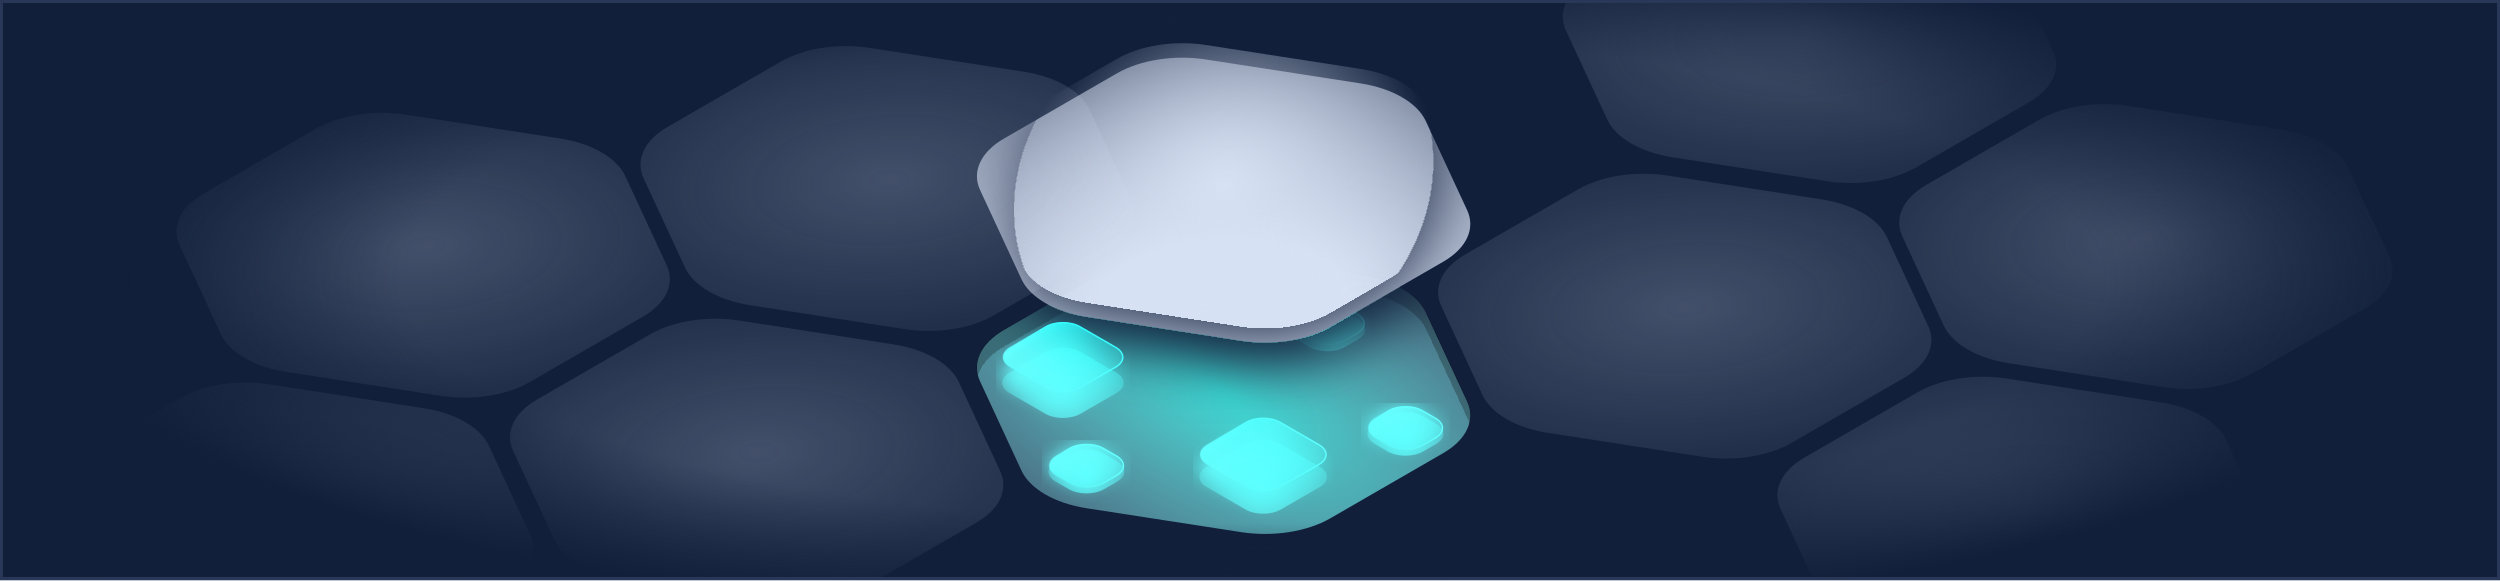
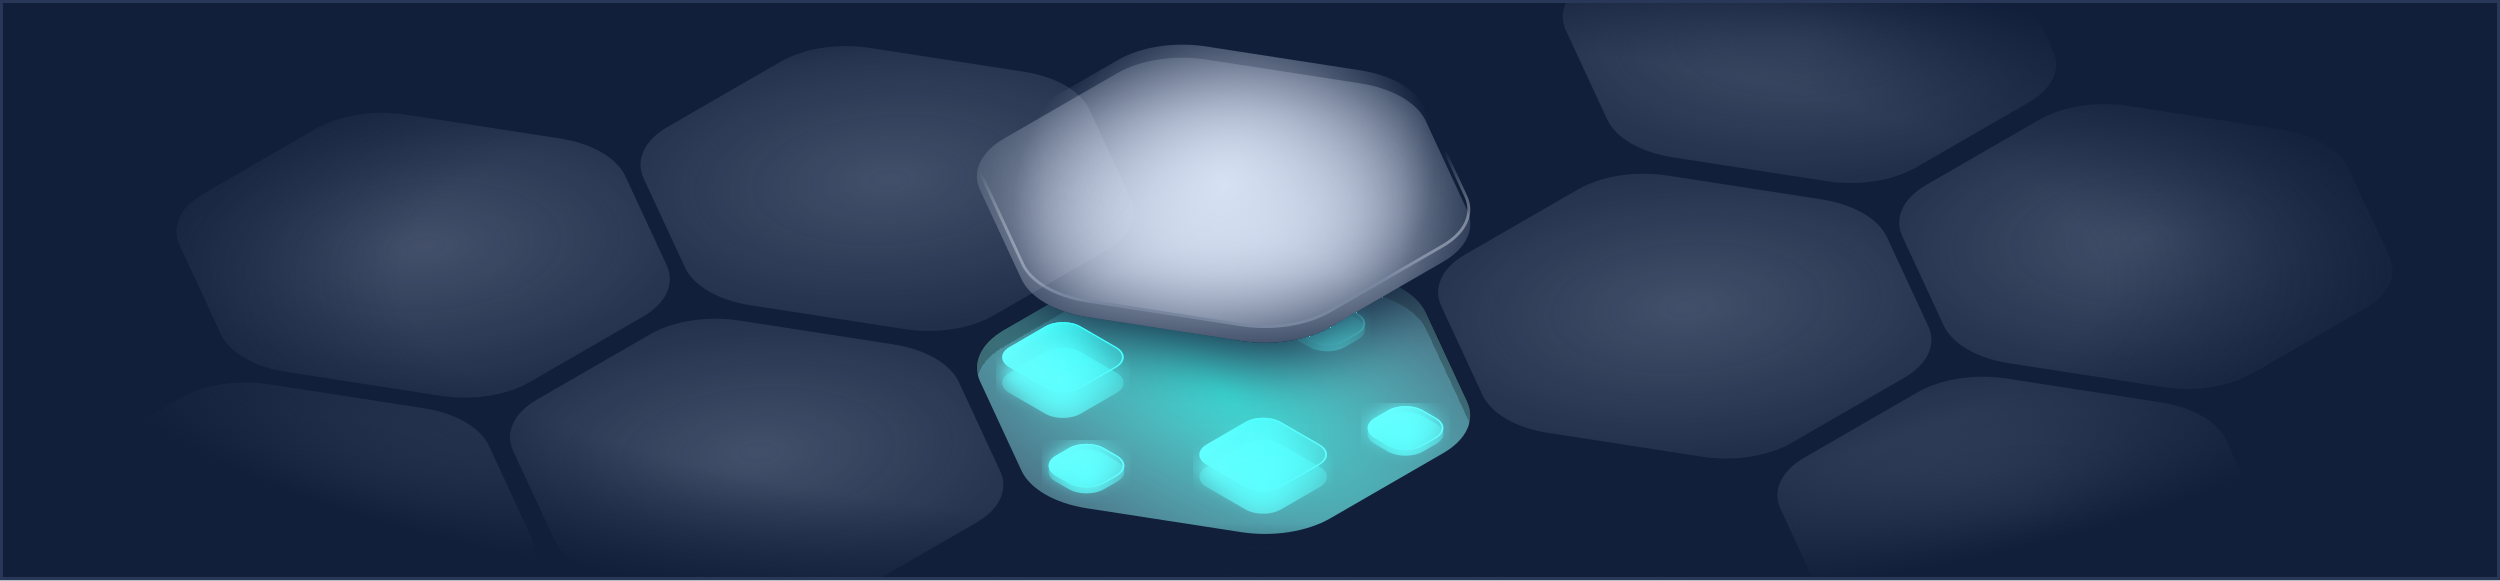
<svg xmlns="http://www.w3.org/2000/svg" width="862" height="200" viewBox="0 0 862 200" fill="none">
  <g clip-path="url(#clip0_859_6712)">
    <rect width="862" height="200" fill="#40A1AC" />
    <path d="M0 0H862V200H0V0Z" fill="#111F3B" />
    <g filter="url(#filter0_di_859_6712)">
      <path d="M469.097 94.753C480.086 96.453 488.67 101.408 491.614 107.753L505.871 138.473C508.816 144.818 505.674 151.587 497.63 156.232L458.678 178.72C450.633 183.365 438.908 185.179 427.92 183.479L374.71 175.247C363.721 173.547 355.138 168.592 352.194 162.247L337.936 131.527C334.992 125.182 338.133 118.413 346.178 113.768L385.13 91.28C393.174 86.635 404.899 84.821 415.888 86.521L469.097 94.753Z" fill="url(#paint0_radial_859_6712)" />
    </g>
    <g style="mix-blend-mode:color-dodge" filter="url(#filter1_d_859_6712)">
      <path d="M447.062 117.092C443.714 115.159 443.714 112.025 447.062 110.092L451.551 107.5C454.899 105.567 460.328 105.567 463.676 107.5L468.165 110.092C471.513 112.025 471.513 115.159 468.165 117.092L463.676 119.684C460.328 121.617 454.899 121.617 451.551 119.684L447.062 117.092Z" fill="url(#paint1_radial_859_6712)" />
-       <path d="M447.279 114.967C444.05 113.103 444.05 110.081 447.279 108.217L451.768 105.625C454.996 103.761 460.231 103.761 463.459 105.625L467.948 108.217C471.177 110.081 471.177 113.103 467.948 114.967L463.459 117.559C460.231 119.423 454.996 119.423 451.768 117.559L447.279 114.967Z" fill="url(#paint2_linear_859_6712)" stroke="url(#paint3_linear_859_6712)" stroke-width="0.5" />
+       <path d="M447.062 115.092C443.714 113.159 443.714 110.025 447.062 108.092L451.551 105.5C454.899 103.567 460.328 103.567 463.676 105.5L468.165 108.092C471.513 110.025 471.513 113.159 468.165 115.092L463.676 117.684C460.328 119.617 454.899 119.617 451.551 117.684L447.062 115.092Z" fill="url(#paint2_linear_859_6712)" />
+       <path fill-rule="evenodd" clip-rule="evenodd" d="M451.984 105.75L447.495 108.342C444.386 110.137 444.386 113.047 447.495 114.842L451.984 117.434C455.093 119.228 460.134 119.228 463.243 117.434L467.732 114.842C470.841 113.047 470.841 110.137 467.732 108.342L463.243 105.75C460.134 103.955 455.093 103.955 451.984 105.75ZM447.062 108.092C443.714 110.025 443.714 113.159 447.062 115.092L451.551 117.684C454.899 119.617 460.328 119.617 463.676 117.684L468.165 115.092C471.513 113.159 471.513 110.025 468.165 108.092L463.676 105.5C460.328 103.567 454.899 103.567 451.551 105.5L447.062 108.092Z" fill="url(#paint3_linear_859_6712)" />
      <g filter="url(#filter2_f_859_6712)">
        <path d="M447.062 115.092C443.714 113.159 443.714 110.025 447.062 108.092L451.551 105.5C454.899 103.567 460.328 103.567 463.676 105.5L468.165 108.092C471.513 110.025 471.513 113.159 468.165 115.092L463.676 117.684C460.328 119.617 454.899 119.617 451.551 117.684L447.062 115.092Z" fill="url(#paint4_linear_859_6712)" />
      </g>
    </g>
    <g filter="url(#filter3_d_859_6712)">
-       <path d="M469.097 28.753C480.086 30.453 488.67 35.408 491.614 41.753L505.871 72.473C508.816 78.818 505.674 85.587 497.63 90.231L458.678 112.72C450.633 117.365 438.908 119.179 427.92 117.479L374.71 109.247C363.721 107.547 355.138 102.592 352.194 96.247L337.936 65.527C334.992 59.182 338.133 52.413 346.178 47.769L385.13 25.28C393.174 20.635 404.899 18.821 415.888 20.521L469.097 28.753Z" fill="url(#paint5_radial_859_6712)" />
-     </g>
-     <g filter="url(#filter4_d_859_6712)">
-       <path d="M469.097 23.753C480.086 25.453 488.67 30.408 491.614 36.753L505.871 67.473C508.816 73.818 505.674 80.587 497.63 85.231L458.678 107.72C450.633 112.365 438.908 114.179 427.92 112.479L374.71 104.247C363.721 102.547 355.138 97.592 352.194 91.247L337.936 60.527C334.992 54.182 338.133 47.413 346.178 42.769L385.13 20.28C393.174 15.635 404.899 13.821 415.888 15.521L469.097 23.753Z" fill="url(#paint6_radial_859_6712)" />
-     </g>
+       <g filter="url(#filter4_i_859_6712)">
+         <path d="M469.098 28.753C480.087 30.453 488.67 35.408 491.614 41.753L505.872 72.473C508.816 78.818 505.674 85.587 497.63 90.232L458.678 112.721C450.634 117.365 438.909 119.179 427.92 117.479L374.71 109.247C363.722 107.547 355.138 102.592 352.194 96.247L337.936 65.527C334.992 59.182 338.134 52.413 346.178 47.769L385.13 25.28C393.174 20.635 404.899 18.821 415.888 20.521L469.098 28.753Z" fill="url(#paint5_radial_859_6712)" />
+       </g>
+     </g>
+     <path d="M469.021 24.247C479.945 25.937 488.321 30.844 491.161 36.963L505.418 67.684C506.827 70.72 506.78 73.844 505.418 76.779C504.05 79.727 501.34 82.512 497.38 84.799L458.428 107.288C450.501 111.864 438.895 113.671 427.996 111.985L374.787 103.753C363.862 102.063 355.487 97.156 352.647 91.037L338.39 60.316C336.981 57.28 337.028 54.156 338.39 51.221C339.758 48.273 342.468 45.488 346.428 43.202L385.38 20.713C393.307 16.136 404.912 14.329 415.812 16.015L469.021 24.247Z" fill="url(#paint6_radial_859_6712)" stroke="url(#paint7_linear_859_6712)" />
    <g style="mix-blend-mode:color-dodge" filter="url(#filter5_d_859_6712)">
-       <path d="M416.062 167.936C412.714 166.003 412.714 162.869 416.062 160.936L429.482 153.188C432.83 151.255 438.258 151.255 441.607 153.188L455.026 160.936C458.375 162.869 458.375 166.003 455.026 167.936L441.607 175.684C438.258 177.617 432.83 177.617 429.482 175.684L416.062 167.936Z" fill="url(#paint7_radial_859_6712)" />
-       <path d="M416.279 160.123C413.05 158.259 413.05 155.237 416.279 153.373L429.699 145.625C432.927 143.761 438.162 143.761 441.39 145.625L454.81 153.373C458.038 155.237 458.038 158.259 454.81 160.123L441.39 167.871C438.162 169.735 432.927 169.735 429.699 167.871L416.279 160.123Z" fill="url(#paint8_linear_859_6712)" stroke="url(#paint9_linear_859_6712)" stroke-width="0.5" />
+       <path d="M416.062 167.936C412.714 166.003 412.714 162.869 416.062 160.936L429.482 153.188C432.83 151.255 438.258 151.255 441.607 153.188L455.026 160.936C458.375 162.869 458.375 166.003 455.026 167.936L441.607 175.684C438.258 177.617 432.83 177.617 429.482 175.684L416.062 167.936Z" fill="url(#paint8_radial_859_6712)" />
+       <path d="M416.062 160.248C412.714 158.315 412.714 155.181 416.062 153.248L429.482 145.5C432.83 143.567 438.258 143.567 441.607 145.5L455.026 153.248C458.375 155.181 458.375 158.315 455.026 160.248L441.607 167.996C438.258 169.929 432.83 169.929 429.482 167.996L416.062 160.248Z" fill="url(#paint9_linear_859_6712)" />
+       <path fill-rule="evenodd" clip-rule="evenodd" d="M429.915 145.75L416.495 153.498C413.386 155.293 413.386 158.203 416.495 159.998L429.915 167.746C433.024 169.541 438.065 169.541 441.174 167.746L454.593 159.998C457.702 158.203 457.702 155.293 454.593 153.498L441.173 145.75C438.065 143.955 433.024 143.955 429.915 145.75ZM416.062 153.248C412.714 155.181 412.714 158.315 416.062 160.248L429.482 167.996C432.83 169.929 438.258 169.929 441.607 167.996L455.026 160.248C458.375 158.315 458.375 155.181 455.026 153.248L441.607 145.5C438.258 143.567 432.83 143.567 429.482 145.5L416.062 153.248Z" fill="url(#paint10_linear_859_6712)" />
      <g filter="url(#filter6_f_859_6712)">
-         <path d="M416.062 164.86C412.714 162.927 412.714 159.793 416.062 157.86L429.482 150.112C432.83 148.179 438.258 148.179 441.607 150.112L455.026 157.86C458.375 159.793 458.375 162.927 455.026 164.86L441.607 172.608C438.258 174.541 432.83 174.541 429.482 172.608L416.062 164.86Z" fill="url(#paint10_linear_859_6712)" />
+         <path d="M416.062 164.86C412.714 162.927 412.714 159.793 416.062 157.86L429.482 150.112C432.83 148.179 438.258 148.179 441.607 150.112L455.026 157.86C458.375 159.793 458.375 162.927 455.026 164.86L441.607 172.608C438.258 174.541 432.83 174.541 429.482 172.608L416.062 164.86Z" fill="url(#paint11_linear_859_6712)" />
      </g>
    </g>
    <g style="mix-blend-mode:color-dodge" filter="url(#filter7_d_859_6712)">
-       <path d="M474.062 153.092C470.714 151.159 470.714 148.025 474.062 146.092L478.551 143.5C481.899 141.567 487.328 141.567 490.676 143.5L495.165 146.092C498.513 148.025 498.513 151.159 495.165 153.092L490.676 155.684C487.328 157.617 481.899 157.617 478.551 155.684L474.062 153.092Z" fill="url(#paint11_radial_859_6712)" />
-       <path d="M474.279 150.967C471.05 149.103 471.05 146.081 474.279 144.217L478.768 141.625C481.996 139.761 487.231 139.761 490.459 141.625L494.948 144.217C498.177 146.081 498.177 149.103 494.948 150.967L490.459 153.559C487.231 155.423 481.996 155.423 478.768 153.559L474.279 150.967Z" fill="url(#paint12_linear_859_6712)" stroke="url(#paint13_linear_859_6712)" stroke-width="0.5" />
+       <path d="M474.062 153.092C470.714 151.159 470.714 148.025 474.062 146.092L478.551 143.5C481.899 141.567 487.328 141.567 490.676 143.5L495.165 146.092C498.513 148.025 498.513 151.159 495.165 153.092L490.676 155.684C487.328 157.617 481.899 157.617 478.551 155.684L474.062 153.092Z" fill="url(#paint12_radial_859_6712)" />
+       <path d="M474.062 151.092C470.714 149.159 470.714 146.025 474.062 144.092L478.551 141.5C481.899 139.567 487.328 139.567 490.676 141.5L495.165 144.092C498.513 146.025 498.513 149.159 495.165 151.092L490.676 153.684C487.328 155.617 481.899 155.617 478.551 153.684L474.062 151.092Z" fill="url(#paint13_linear_859_6712)" />
+       <path fill-rule="evenodd" clip-rule="evenodd" d="M478.984 141.75L474.495 144.342C471.386 146.137 471.386 149.047 474.495 150.842L478.984 153.434C482.093 155.228 487.134 155.228 490.243 153.434L494.732 150.842C497.841 149.047 497.841 146.137 494.732 144.342L490.243 141.75C487.134 139.955 482.093 139.955 478.984 141.75ZM474.062 144.092C470.714 146.025 470.714 149.159 474.062 151.092L478.551 153.684C481.899 155.617 487.328 155.617 490.676 153.684L495.165 151.092C498.513 149.159 498.513 146.025 495.165 144.092L490.676 141.5C487.328 139.567 481.899 139.567 478.551 141.5L474.062 144.092Z" fill="url(#paint14_linear_859_6712)" />
      <g filter="url(#filter8_f_859_6712)">
-         <path d="M474.062 151.092C470.714 149.159 470.714 146.025 474.062 144.092L478.551 141.5C481.899 139.567 487.328 139.567 490.676 141.5L495.165 144.092C498.513 146.025 498.513 149.159 495.165 151.092L490.676 153.684C487.328 155.617 481.899 155.617 478.551 153.684L474.062 151.092Z" fill="url(#paint14_linear_859_6712)" />
+         <path d="M474.062 151.092C470.714 149.159 470.714 146.025 474.062 144.092L478.551 141.5C481.899 139.567 487.328 139.567 490.676 141.5L495.165 144.092C498.513 146.025 498.513 149.159 495.165 151.092L490.676 153.684C487.328 155.617 481.899 155.617 478.551 153.684L474.062 151.092Z" fill="url(#paint15_linear_859_6712)" />
      </g>
    </g>
    <g style="mix-blend-mode:color-dodge" filter="url(#filter9_d_859_6712)">
-       <path d="M364.062 166.092C360.714 164.159 360.714 161.025 364.062 159.092L368.551 156.5C371.899 154.567 377.328 154.567 380.676 156.5L385.165 159.092C388.513 161.025 388.513 164.159 385.165 166.092L380.676 168.684C377.328 170.617 371.899 170.617 368.551 168.684L364.062 166.092Z" fill="url(#paint15_radial_859_6712)" />
-       <path d="M364.279 163.967C361.05 162.103 361.05 159.081 364.279 157.217L368.768 154.625C371.996 152.761 377.231 152.761 380.459 154.625L384.948 157.217C388.177 159.081 388.177 162.103 384.948 163.967L380.459 166.559C377.231 168.423 371.996 168.423 368.768 166.559L364.279 163.967Z" fill="url(#paint16_linear_859_6712)" stroke="url(#paint17_linear_859_6712)" stroke-width="0.5" />
+       <path d="M364.062 166.092C360.714 164.159 360.714 161.025 364.062 159.092L368.551 156.5C371.899 154.567 377.328 154.567 380.676 156.5L385.165 159.092C388.513 161.025 388.513 164.159 385.165 166.092L380.676 168.684C377.328 170.617 371.899 170.617 368.551 168.684L364.062 166.092Z" fill="url(#paint16_radial_859_6712)" />
+       <path d="M364.062 164.092C360.714 162.159 360.714 159.025 364.062 157.092L368.551 154.5C371.899 152.567 377.328 152.567 380.676 154.5L385.165 157.092C388.513 159.025 388.513 162.159 385.165 164.092L380.676 166.684C377.328 168.617 371.899 168.617 368.551 166.684L364.062 164.092Z" fill="url(#paint17_linear_859_6712)" />
+       <path fill-rule="evenodd" clip-rule="evenodd" d="M368.984 154.75L364.495 157.342C361.386 159.137 361.386 162.047 364.495 163.842L368.984 166.434C372.093 168.228 377.134 168.228 380.243 166.434L384.732 163.842C387.841 162.047 387.841 159.137 384.732 157.342L380.243 154.75C377.134 152.955 372.093 152.955 368.984 154.75ZM364.062 157.092C360.714 159.025 360.714 162.159 364.062 164.092L368.551 166.684C371.899 168.617 377.328 168.617 380.676 166.684L385.165 164.092C388.513 162.159 388.513 159.025 385.165 157.092L380.676 154.5C377.328 152.567 371.899 152.567 368.551 154.5L364.062 157.092Z" fill="url(#paint18_linear_859_6712)" />
      <g filter="url(#filter10_f_859_6712)">
-         <path d="M364.062 164.092C360.714 162.159 360.714 159.025 364.062 157.092L368.551 154.5C371.899 152.567 377.328 152.567 380.676 154.5L385.165 157.092C388.513 159.025 388.513 162.159 385.165 164.092L380.676 166.684C377.328 168.617 371.899 168.617 368.551 166.684L364.062 164.092Z" fill="url(#paint18_linear_859_6712)" />
+         <path d="M364.062 164.092C360.714 162.159 360.714 159.025 364.062 157.092L368.551 154.5C371.899 152.567 377.328 152.567 380.676 154.5L385.165 157.092C388.513 159.025 388.513 162.159 385.165 164.092L380.676 166.684C377.328 168.617 371.899 168.617 368.551 166.684L364.062 164.092Z" fill="url(#paint19_linear_859_6712)" />
      </g>
    </g>
    <g style="mix-blend-mode:color-dodge" filter="url(#filter11_d_859_6712)">
-       <path d="M348.062 135.516C344.714 133.583 344.714 130.449 348.062 128.516L360.438 121.371C363.786 119.438 369.214 119.438 372.562 121.371L384.938 128.516C388.286 130.449 388.286 133.583 384.938 135.516L372.562 142.661C369.214 144.594 363.786 144.594 360.438 142.661L348.062 135.516Z" fill="url(#paint19_radial_859_6712)" />
-       <path d="M348.279 126.543C345.05 124.679 345.05 121.657 348.279 119.793L360.654 112.648C363.883 110.784 369.117 110.784 372.346 112.648L384.721 119.793C387.95 121.657 387.95 124.679 384.721 126.543L372.346 133.688C369.117 135.552 363.883 135.552 360.654 133.688L348.279 126.543Z" fill="url(#paint20_linear_859_6712)" stroke="url(#paint21_linear_859_6712)" stroke-width="0.5" />
+       <path d="M348.062 135.516C344.714 133.583 344.714 130.449 348.062 128.516L360.438 121.371C363.786 119.438 369.214 119.438 372.562 121.371L384.938 128.516C388.286 130.449 388.286 133.583 384.938 135.516L372.562 142.661C369.214 144.594 363.786 144.594 360.438 142.661L348.062 135.516Z" fill="url(#paint20_radial_859_6712)" />
+       <path d="M348.062 126.668C344.714 124.735 344.714 121.601 348.062 119.668L360.438 112.523C363.786 110.59 369.214 110.59 372.562 112.523L384.938 119.668C388.286 121.601 388.286 124.735 384.938 126.668L372.562 133.813C369.214 135.746 363.786 135.746 360.438 133.813L348.062 126.668Z" fill="url(#paint21_linear_859_6712)" />
+       <path fill-rule="evenodd" clip-rule="evenodd" d="M360.871 112.773L348.495 119.918C345.386 121.713 345.386 124.623 348.495 126.418L360.871 133.563C363.98 135.358 369.02 135.358 372.129 133.563L384.505 126.418C387.614 124.623 387.614 121.713 384.505 119.918L372.129 112.773C369.02 110.978 363.98 110.978 360.871 112.773ZM348.062 119.668C344.714 121.601 344.714 124.735 348.062 126.668L360.438 133.813C363.786 135.746 369.214 135.746 372.562 133.813L384.938 126.668C388.286 124.735 388.286 121.601 384.938 119.668L372.562 112.523C369.214 110.59 363.786 110.59 360.438 112.523L348.062 119.668Z" fill="url(#paint22_linear_859_6712)" />
      <g filter="url(#filter12_f_859_6712)">
-         <path d="M348.062 132.566C344.714 130.633 344.714 127.499 348.062 125.566L360.438 118.421C363.786 116.488 369.214 116.488 372.562 118.421L384.938 125.566C388.286 127.499 388.286 130.633 384.938 132.566L372.562 139.711C369.214 141.644 363.786 141.644 360.438 139.711L348.062 132.566Z" fill="url(#paint22_linear_859_6712)" />
-       </g>
-     </g>
-     <g opacity="0.4">
-       <path d="M308.097 118.753C319.086 120.453 327.67 125.408 330.614 131.753L344.871 162.473C347.816 168.818 344.674 175.587 336.63 180.232L297.678 202.72C289.633 207.365 277.908 209.179 266.92 207.479L213.71 199.247C202.721 197.547 194.138 192.592 191.194 186.247L176.936 155.527C173.992 149.182 177.133 142.413 185.178 137.768L224.13 115.28C232.174 110.635 243.899 108.821 254.888 110.521L308.097 118.753Z" fill="url(#paint23_radial_859_6712)" />
-     </g>
-     <g opacity="0.4">
-       <path d="M628.097 68.753C639.086 70.453 647.67 75.408 650.614 81.753L664.871 112.473C667.816 118.818 664.674 125.587 656.63 130.232L617.678 152.72C609.633 157.365 597.908 159.179 586.92 157.479L533.71 149.247C522.721 147.547 514.138 142.592 511.194 136.247L496.936 105.527C493.992 99.182 497.133 92.413 505.178 87.769L544.13 65.28C552.174 60.635 563.899 58.821 574.888 60.521L628.097 68.753Z" fill="url(#paint24_radial_859_6712)" />
-     </g>
-     <g opacity="0.4">
-       <path d="M787.097 44.753C798.086 46.453 806.67 51.408 809.614 57.753L823.871 88.473C826.816 94.818 823.674 101.587 815.63 106.232L776.678 128.72C768.633 133.365 756.908 135.179 745.92 133.479L692.71 125.247C681.721 123.547 673.138 118.592 670.194 112.247L655.936 81.527C652.992 75.182 656.133 68.413 664.178 63.769L703.13 41.28C711.174 36.635 722.899 34.821 733.888 36.521L787.097 44.753Z" fill="url(#paint25_radial_859_6712)" />
-     </g>
-     <g opacity="0.4">
-       <path d="M745.097 138.753C756.086 140.453 764.67 145.408 767.614 151.753L781.871 182.473C784.816 188.818 781.674 195.587 773.63 200.232L734.678 222.72C726.633 227.365 714.908 229.179 703.92 227.479L650.71 219.247C639.721 217.547 631.138 212.592 628.194 206.247L613.936 175.527C610.992 169.182 614.133 162.413 622.178 157.768L661.13 135.28C669.174 130.635 680.899 128.821 691.888 130.521L745.097 138.753Z" fill="url(#paint26_radial_859_6712)" />
-     </g>
-     <g opacity="0.4">
-       <path d="M146.097 140.753C157.086 142.453 165.67 147.408 168.614 153.753L182.871 184.473C185.816 190.818 182.674 197.587 174.63 202.232L135.678 224.72C127.633 229.365 115.908 231.179 104.92 229.479L51.71 221.247C40.721 219.547 32.138 214.592 29.194 208.247L14.936 177.527C11.992 171.182 15.133 164.413 23.178 159.768L62.13 137.28C70.174 132.635 81.899 130.821 92.888 132.521L146.097 140.753Z" fill="url(#paint27_radial_859_6712)" />
-     </g>
-     <g opacity="0.4">
-       <path d="M193.097 47.753C204.086 49.453 212.67 54.408 215.614 60.753L229.871 91.473C232.816 97.818 229.674 104.587 221.63 109.232L182.678 131.72C174.633 136.365 162.908 138.179 151.92 136.479L98.71 128.247C87.721 126.547 79.138 121.592 76.194 115.247L61.936 84.527C58.992 78.182 62.133 71.413 70.178 66.769L109.13 44.28C117.174 39.635 128.899 37.821 139.888 39.521L193.097 47.753Z" fill="url(#paint28_radial_859_6712)" />
-     </g>
-     <g opacity="0.4">
-       <path d="M353.097 24.753C364.086 26.453 372.67 31.408 375.614 37.753L389.871 68.473C392.816 74.818 389.674 81.587 381.63 86.231L342.678 108.72C334.633 113.365 322.908 115.179 311.92 113.479L258.71 105.247C247.721 103.547 239.138 98.592 236.194 92.247L221.936 61.527C218.992 55.182 222.133 48.413 230.178 43.769L269.13 21.28C277.174 16.635 288.899 14.821 299.888 16.521L353.097 24.753Z" fill="url(#paint29_radial_859_6712)" />
-     </g>
-     <g opacity="0.4">
-       <path d="M671.097 -26.247C682.086 -24.547 690.67 -19.592 693.614 -13.247L707.871 17.473C710.816 23.818 707.674 30.587 699.63 35.231L660.678 57.72C652.633 62.365 640.908 64.179 629.92 62.479L576.71 54.247C565.721 52.547 557.138 47.592 554.194 41.247L539.936 10.527C536.992 4.182 540.133 -2.587 548.178 -7.231L587.13 -29.72C595.174 -34.365 606.899 -36.179 617.888 -34.479L671.097 -26.247Z" fill="url(#paint30_radial_859_6712)" />
-     </g>
-     <rect x="0.5" y="0.5" width="861" height="199" fill="url(#paint31_radial_859_6712)" stroke="#293856" />
+         <path d="M348.062 132.566C344.714 130.633 344.714 127.499 348.062 125.566L360.438 118.421C363.786 116.488 369.214 116.488 372.562 118.421L384.938 125.566C388.286 127.499 388.286 130.633 384.938 132.566L372.562 139.711C369.214 141.644 363.786 141.644 360.438 139.711L348.062 132.566Z" fill="url(#paint23_linear_859_6712)" />
+       </g>
+     </g>
+     <g opacity="0.4">
+       <path d="M308.097 118.753C319.086 120.453 327.67 125.408 330.614 131.753L344.871 162.473C347.816 168.818 344.674 175.587 336.63 180.232L297.678 202.72C289.633 207.365 277.908 209.179 266.92 207.479L213.71 199.247C202.721 197.547 194.138 192.592 191.194 186.247L176.936 155.527C173.992 149.182 177.133 142.413 185.178 137.768L224.13 115.28C232.174 110.635 243.899 108.821 254.888 110.521L308.097 118.753Z" fill="url(#paint24_radial_859_6712)" />
+     </g>
+     <g opacity="0.4">
+       <path d="M628.097 68.753C639.086 70.453 647.67 75.408 650.614 81.753L664.871 112.473C667.816 118.818 664.674 125.587 656.63 130.232L617.678 152.72C609.633 157.365 597.908 159.179 586.92 157.479L533.71 149.247C522.721 147.547 514.138 142.592 511.194 136.247L496.936 105.527C493.992 99.182 497.133 92.413 505.178 87.769L544.13 65.28C552.174 60.635 563.899 58.821 574.888 60.521L628.097 68.753Z" fill="url(#paint25_radial_859_6712)" />
+     </g>
+     <g opacity="0.4">
+       <path d="M787.097 44.753C798.086 46.453 806.67 51.408 809.614 57.753L823.871 88.473C826.816 94.818 823.674 101.587 815.63 106.232L776.678 128.72C768.633 133.365 756.908 135.179 745.92 133.479L692.71 125.247C681.721 123.547 673.138 118.592 670.194 112.247L655.936 81.527C652.992 75.182 656.133 68.413 664.178 63.769L703.13 41.28C711.174 36.635 722.899 34.821 733.888 36.521L787.097 44.753Z" fill="url(#paint26_radial_859_6712)" />
+     </g>
+     <g opacity="0.4">
+       <path d="M745.097 138.753C756.086 140.453 764.67 145.408 767.614 151.753L781.871 182.473C784.816 188.818 781.674 195.587 773.63 200.232L734.678 222.72C726.633 227.365 714.908 229.179 703.92 227.479L650.71 219.247C639.721 217.547 631.138 212.592 628.194 206.247L613.936 175.527C610.992 169.182 614.133 162.413 622.178 157.768L661.13 135.28C669.174 130.635 680.899 128.821 691.888 130.521L745.097 138.753Z" fill="url(#paint27_radial_859_6712)" />
+     </g>
+     <g opacity="0.4">
+       <path d="M146.097 140.753C157.086 142.453 165.67 147.408 168.614 153.753L182.871 184.473C185.816 190.818 182.674 197.587 174.63 202.232L135.678 224.72C127.633 229.365 115.908 231.179 104.92 229.479L51.71 221.247C40.721 219.547 32.138 214.592 29.194 208.247L14.936 177.527C11.992 171.182 15.133 164.413 23.178 159.768L62.13 137.28C70.174 132.635 81.899 130.821 92.888 132.521L146.097 140.753Z" fill="url(#paint28_radial_859_6712)" />
+     </g>
+     <g opacity="0.4">
+       <path d="M193.097 47.753C204.086 49.453 212.67 54.408 215.614 60.753L229.871 91.473C232.816 97.818 229.674 104.587 221.63 109.232L182.678 131.72C174.633 136.365 162.908 138.179 151.92 136.479L98.71 128.247C87.721 126.547 79.138 121.592 76.194 115.247L61.936 84.527C58.992 78.182 62.133 71.413 70.178 66.769L109.13 44.28C117.174 39.635 128.899 37.821 139.888 39.521L193.097 47.753Z" fill="url(#paint29_radial_859_6712)" />
+     </g>
+     <g opacity="0.4">
+       <path d="M353.097 24.753C364.086 26.453 372.67 31.408 375.614 37.753L389.871 68.473C392.816 74.818 389.674 81.587 381.63 86.231L342.678 108.72C334.633 113.365 322.908 115.179 311.92 113.479L258.71 105.247C247.721 103.547 239.138 98.592 236.194 92.247L221.936 61.527C218.992 55.182 222.133 48.413 230.178 43.769L269.13 21.28C277.174 16.635 288.899 14.821 299.888 16.521L353.097 24.753Z" fill="url(#paint30_radial_859_6712)" />
+     </g>
+     <g opacity="0.4">
+       <path d="M671.097 -26.247C682.086 -24.547 690.67 -19.592 693.614 -13.247L707.871 17.473C710.816 23.818 707.674 30.587 699.63 35.231L660.678 57.72C652.633 62.365 640.908 64.179 629.92 62.479L576.71 54.247C565.721 52.547 557.138 47.592 554.194 41.247L539.936 10.527C536.992 4.182 540.133 -2.587 548.178 -7.231L587.13 -29.72C595.174 -34.365 606.899 -36.179 617.888 -34.479L671.097 -26.247Z" fill="url(#paint31_radial_859_6712)" />
+     </g>
+     <path d="M0 0H862V200H0V0Z" fill="url(#paint32_radial_859_6712)" />
+     <path fill-rule="evenodd" clip-rule="evenodd" d="M861 1H1V199H861V1ZM0 0V200H862V0H0Z" fill="#293856" />
    <path fill-rule="evenodd" clip-rule="evenodd" d="M861 1H1V199H861V1ZM0 0V200H862V0H0Z" fill="#293858" />
  </g>
  <defs>
    <filter id="filter0_di_859_6712" x="312.85" y="65.894" width="218.107" height="146.211" filterUnits="userSpaceOnUse" color-interpolation-filters="sRGB">
      <feFlood flood-opacity="0" result="BackgroundImageFix" />
      <feColorMatrix in="SourceAlpha" type="matrix" values="0 0 0 0 0 0 0 0 0 0 0 0 0 0 0 0 0 0 127 0" result="hardAlpha" />
      <feOffset dy="4" />
      <feGaussianBlur stdDeviation="12" />
      <feComposite in2="hardAlpha" operator="out" />
      <feColorMatrix type="matrix" values="0 0 0 0 0.067 0 0 0 0 0.122 0 0 0 0 0.231 0 0 0 1 0" />
      <feBlend mode="normal" in2="BackgroundImageFix" result="effect1_dropShadow_859_6712" />
      <feBlend mode="normal" in="SourceGraphic" in2="effect1_dropShadow_859_6712" result="shape" />
      <feColorMatrix in="SourceAlpha" type="matrix" values="0 0 0 0 0 0 0 0 0 0 0 0 0 0 0 0 0 0 127 0" result="hardAlpha" />
      <feOffset dy="6" />
      <feComposite in2="hardAlpha" operator="arithmetic" k2="-1" k3="1" />
      <feColorMatrix type="matrix" values="0 0 0 0 0 0 0 0 0 0 0 0 0 0 0 0 0 0 0.25 0" />
      <feBlend mode="normal" in2="shape" result="effect2_innerShadow_859_6712" />
    </filter>
    <filter id="filter1_d_859_6712" x="442.551" y="103.05" width="30.125" height="21.083" filterUnits="userSpaceOnUse" color-interpolation-filters="sRGB">
      <feFlood flood-opacity="0" result="BackgroundImageFix" />
      <feColorMatrix in="SourceAlpha" type="matrix" values="0 0 0 0 0 0 0 0 0 0 0 0 0 0 0 0 0 0 127 0" result="hardAlpha" />
      <feOffset dy="1" />
      <feGaussianBlur stdDeviation="1" />
      <feComposite in2="hardAlpha" operator="out" />
      <feColorMatrix type="matrix" values="0 0 0 0 0 0 0 0 0 0 0 0 0 0 0 0 0 0 0.25 0" />
      <feBlend mode="normal" in2="BackgroundImageFix" result="effect1_dropShadow_859_6712" />
      <feBlend mode="normal" in="SourceGraphic" in2="effect1_dropShadow_859_6712" result="shape" />
    </filter>
    <filter id="filter2_f_859_6712" x="438.551" y="98.05" width="38.124" height="27.083" filterUnits="userSpaceOnUse" color-interpolation-filters="sRGB">
      <feFlood flood-opacity="0" result="BackgroundImageFix" />
      <feBlend mode="normal" in="SourceGraphic" in2="BackgroundImageFix" result="shape" />
      <feGaussianBlur stdDeviation="3" result="effect1_foregroundBlur_859_6712" />
    </filter>
-     <filter id="filter3_d_859_6712" x="312.85" y="-0.106" width="218.107" height="146.211" filterUnits="userSpaceOnUse" color-interpolation-filters="sRGB">
+     <filter id="filter3_d_859_6712" x="312.851" y="-0.105" width="218.107" height="146.211" filterUnits="userSpaceOnUse" color-interpolation-filters="sRGB">
      <feFlood flood-opacity="0" result="BackgroundImageFix" />
      <feColorMatrix in="SourceAlpha" type="matrix" values="0 0 0 0 0 0 0 0 0 0 0 0 0 0 0 0 0 0 127 0" result="hardAlpha" />
      <feOffset dy="4" />
      <feGaussianBlur stdDeviation="12" />
      <feComposite in2="hardAlpha" operator="out" />
      <feColorMatrix type="matrix" values="0 0 0 0 0.067 0 0 0 0 0.122 0 0 0 0 0.231 0 0 0 1 0" />
      <feBlend mode="normal" in2="BackgroundImageFix" result="effect1_dropShadow_859_6712" />
      <feBlend mode="normal" in="SourceGraphic" in2="effect1_dropShadow_859_6712" result="shape" />
    </filter>
-     <filter id="filter4_d_859_6712" x="312.85" y="-5.106" width="218.107" height="146.211" filterUnits="userSpaceOnUse" color-interpolation-filters="sRGB">
-       <feFlood flood-opacity="0" result="BackgroundImageFix" />
-       <feColorMatrix in="SourceAlpha" type="matrix" values="0 0 0 0 0 0 0 0 0 0 0 0 0 0 0 0 0 0 127 0" result="hardAlpha" />
-       <feOffset dy="4" />
-       <feGaussianBlur stdDeviation="12" />
-       <feComposite in2="hardAlpha" operator="out" />
-       <feColorMatrix type="matrix" values="0 0 0 0 0.067 0 0 0 0 0.122 0 0 0 0 0.231 0 0 0 1 0" />
-       <feBlend mode="normal" in2="BackgroundImageFix" result="effect1_dropShadow_859_6712" />
-       <feBlend mode="normal" in="SourceGraphic" in2="effect1_dropShadow_859_6712" result="shape" />
+     <filter id="filter4_i_859_6712" x="336.851" y="16.895" width="170.107" height="101.211" filterUnits="userSpaceOnUse" color-interpolation-filters="sRGB">
+       <feFlood flood-opacity="0" result="BackgroundImageFix" />
+       <feBlend mode="normal" in="SourceGraphic" in2="BackgroundImageFix" result="shape" />
+       <feColorMatrix in="SourceAlpha" type="matrix" values="0 0 0 0 0 0 0 0 0 0 0 0 0 0 0 0 0 0 127 0" result="hardAlpha" />
+       <feOffset dy="-3" />
+       <feGaussianBlur stdDeviation="25.5" />
+       <feComposite in2="hardAlpha" operator="arithmetic" k2="-1" k3="1" />
+       <feColorMatrix type="matrix" values="0 0 0 0 0.063 0 0 0 0 0.122 0 0 0 0 0.231 0 0 0 1 0" />
+       <feBlend mode="normal" in2="shape" result="effect1_innerShadow_859_6712" />
    </filter>
    <filter id="filter5_d_859_6712" x="411.551" y="143.05" width="47.986" height="37.083" filterUnits="userSpaceOnUse" color-interpolation-filters="sRGB">
      <feFlood flood-opacity="0" result="BackgroundImageFix" />
      <feColorMatrix in="SourceAlpha" type="matrix" values="0 0 0 0 0 0 0 0 0 0 0 0 0 0 0 0 0 0 127 0" result="hardAlpha" />
      <feOffset dy="1" />
      <feGaussianBlur stdDeviation="1" />
      <feComposite in2="hardAlpha" operator="out" />
      <feColorMatrix type="matrix" values="0 0 0 0 0 0 0 0 0 0 0 0 0 0 0 0 0 0 0.25 0" />
      <feBlend mode="normal" in2="BackgroundImageFix" result="effect1_dropShadow_859_6712" />
      <feBlend mode="normal" in="SourceGraphic" in2="effect1_dropShadow_859_6712" result="shape" />
    </filter>
    <filter id="filter6_f_859_6712" x="407.551" y="142.663" width="55.986" height="37.395" filterUnits="userSpaceOnUse" color-interpolation-filters="sRGB">
      <feFlood flood-opacity="0" result="BackgroundImageFix" />
      <feBlend mode="normal" in="SourceGraphic" in2="BackgroundImageFix" result="shape" />
      <feGaussianBlur stdDeviation="3" result="effect1_foregroundBlur_859_6712" />
    </filter>
    <filter id="filter7_d_859_6712" x="469.551" y="139.05" width="30.125" height="21.083" filterUnits="userSpaceOnUse" color-interpolation-filters="sRGB">
      <feFlood flood-opacity="0" result="BackgroundImageFix" />
      <feColorMatrix in="SourceAlpha" type="matrix" values="0 0 0 0 0 0 0 0 0 0 0 0 0 0 0 0 0 0 127 0" result="hardAlpha" />
      <feOffset dy="1" />
      <feGaussianBlur stdDeviation="1" />
      <feComposite in2="hardAlpha" operator="out" />
      <feColorMatrix type="matrix" values="0 0 0 0 0 0 0 0 0 0 0 0 0 0 0 0 0 0 0.25 0" />
      <feBlend mode="normal" in2="BackgroundImageFix" result="effect1_dropShadow_859_6712" />
      <feBlend mode="normal" in="SourceGraphic" in2="effect1_dropShadow_859_6712" result="shape" />
    </filter>
    <filter id="filter8_f_859_6712" x="465.551" y="134.05" width="38.124" height="27.083" filterUnits="userSpaceOnUse" color-interpolation-filters="sRGB">
      <feFlood flood-opacity="0" result="BackgroundImageFix" />
      <feBlend mode="normal" in="SourceGraphic" in2="BackgroundImageFix" result="shape" />
      <feGaussianBlur stdDeviation="3" result="effect1_foregroundBlur_859_6712" />
    </filter>
    <filter id="filter9_d_859_6712" x="359.551" y="152.05" width="30.125" height="21.083" filterUnits="userSpaceOnUse" color-interpolation-filters="sRGB">
      <feFlood flood-opacity="0" result="BackgroundImageFix" />
      <feColorMatrix in="SourceAlpha" type="matrix" values="0 0 0 0 0 0 0 0 0 0 0 0 0 0 0 0 0 0 127 0" result="hardAlpha" />
      <feOffset dy="1" />
      <feGaussianBlur stdDeviation="1" />
      <feComposite in2="hardAlpha" operator="out" />
      <feColorMatrix type="matrix" values="0 0 0 0 0 0 0 0 0 0 0 0 0 0 0 0 0 0 0.25 0" />
      <feBlend mode="normal" in2="BackgroundImageFix" result="effect1_dropShadow_859_6712" />
      <feBlend mode="normal" in="SourceGraphic" in2="effect1_dropShadow_859_6712" result="shape" />
    </filter>
    <filter id="filter10_f_859_6712" x="355.551" y="147.05" width="38.124" height="27.083" filterUnits="userSpaceOnUse" color-interpolation-filters="sRGB">
      <feFlood flood-opacity="0" result="BackgroundImageFix" />
      <feBlend mode="normal" in="SourceGraphic" in2="BackgroundImageFix" result="shape" />
      <feGaussianBlur stdDeviation="3" result="effect1_foregroundBlur_859_6712" />
    </filter>
    <filter id="filter11_d_859_6712" x="343.551" y="110.073" width="45.898" height="37.037" filterUnits="userSpaceOnUse" color-interpolation-filters="sRGB">
      <feFlood flood-opacity="0" result="BackgroundImageFix" />
      <feColorMatrix in="SourceAlpha" type="matrix" values="0 0 0 0 0 0 0 0 0 0 0 0 0 0 0 0 0 0 127 0" result="hardAlpha" />
      <feOffset dy="1" />
      <feGaussianBlur stdDeviation="1" />
      <feComposite in2="hardAlpha" operator="out" />
      <feColorMatrix type="matrix" values="0 0 0 0 0 0 0 0 0 0 0 0 0 0 0 0 0 0 0.25 0" />
      <feBlend mode="normal" in2="BackgroundImageFix" result="effect1_dropShadow_859_6712" />
      <feBlend mode="normal" in="SourceGraphic" in2="effect1_dropShadow_859_6712" result="shape" />
    </filter>
    <filter id="filter12_f_859_6712" x="339.551" y="110.972" width="53.898" height="36.19" filterUnits="userSpaceOnUse" color-interpolation-filters="sRGB">
      <feFlood flood-opacity="0" result="BackgroundImageFix" />
      <feBlend mode="normal" in="SourceGraphic" in2="BackgroundImageFix" result="shape" />
      <feGaussianBlur stdDeviation="3" result="effect1_foregroundBlur_859_6712" />
    </filter>
    <radialGradient id="paint0_radial_859_6712" cx="0" cy="0" r="1" gradientUnits="userSpaceOnUse" gradientTransform="translate(421.904 135) rotate(117.923) scale(114.89 240.306)">
      <stop stop-color="#3CDCD6" />
      <stop offset="1" stop-color="#D7E1F4" stop-opacity="0" />
    </radialGradient>
    <radialGradient id="paint1_radial_859_6712" cx="0" cy="0" r="1" gradientUnits="userSpaceOnUse" gradientTransform="translate(457.613 113.592) rotate(86.7486) scale(24.4476 21.1722)">
      <stop stop-color="#2A8E89" />
      <stop offset="1" stop-color="#378D88" stop-opacity="0" />
    </radialGradient>
    <linearGradient id="paint2_linear_859_6712" x1="449.307" y1="106.796" x2="466.35" y2="127.84" gradientUnits="userSpaceOnUse">
      <stop stop-color="#3AEEE4" />
      <stop offset="1" stop-color="#0FC1B7" stop-opacity="0" />
    </linearGradient>
    <linearGradient id="paint3_linear_859_6712" x1="460" y1="109.5" x2="451.456" y2="122.567" gradientUnits="userSpaceOnUse">
      <stop stop-color="#35E7DC" />
      <stop offset="1" stop-color="#35E7DC" stop-opacity="0" />
    </linearGradient>
    <linearGradient id="paint4_linear_859_6712" x1="449.307" y1="106.796" x2="466.35" y2="127.84" gradientUnits="userSpaceOnUse">
      <stop stop-color="#3AEEE4" />
      <stop offset="1" stop-color="#0FC1B7" stop-opacity="0" />
    </linearGradient>
    <radialGradient id="paint5_radial_859_6712" cx="0" cy="0" r="1" gradientUnits="userSpaceOnUse" gradientTransform="translate(422 103) rotate(-92.8025) scale(143.171 299.461)">
      <stop offset="0.142" stop-color="#D7E1F4" />
      <stop offset="1" stop-color="#D7E1F4" stop-opacity="0" />
    </radialGradient>
-     <radialGradient id="paint6_radial_859_6712" cx="0" cy="0" r="1" gradientUnits="userSpaceOnUse" gradientTransform="translate(421.904 64) rotate(150) scale(75 64.9519)">
+     <radialGradient id="paint6_radial_859_6712" cx="0" cy="0" r="1" gradientUnits="userSpaceOnUse" gradientTransform="translate(421.904 64.0002) rotate(150) scale(75 64.9519)">
      <stop stop-color="#D7E1F4" />
      <stop offset="1" stop-color="#D7E1F4" stop-opacity="0" />
    </radialGradient>
-     <radialGradient id="paint7_radial_859_6712" cx="0" cy="0" r="1" gradientUnits="userSpaceOnUse" gradientTransform="translate(435.544 164.436) rotate(86.7486) scale(37.5899 32.5538)">
-       <stop stop-color="#2A8E89" />
-       <stop offset="1" stop-color="#378D88" stop-opacity="0" />
-     </radialGradient>
-     <linearGradient id="paint8_linear_859_6712" x1="422.772" y1="149.374" x2="448.978" y2="181.731" gradientUnits="userSpaceOnUse">
-       <stop stop-color="#3AEEE4" />
-       <stop offset="1" stop-color="#0FC1B7" stop-opacity="0" />
-     </linearGradient>
-     <linearGradient id="paint9_linear_859_6712" x1="439.214" y1="153.532" x2="426.076" y2="173.623" gradientUnits="userSpaceOnUse">
-       <stop stop-color="#35E7DC" />
-       <stop offset="1" stop-color="#35E7DC" stop-opacity="0" />
-     </linearGradient>
-     <linearGradient id="paint10_linear_859_6712" x1="422.772" y1="153.986" x2="448.978" y2="186.343" gradientUnits="userSpaceOnUse">
-       <stop stop-color="#3AEEE4" />
-       <stop offset="1" stop-color="#0FC1B7" stop-opacity="0" />
-     </linearGradient>
-     <radialGradient id="paint11_radial_859_6712" cx="0" cy="0" r="1" gradientUnits="userSpaceOnUse" gradientTransform="translate(484.613 149.592) rotate(86.7486) scale(24.4476 21.1722)">
-       <stop stop-color="#2A8E89" />
-       <stop offset="1" stop-color="#378D88" stop-opacity="0" />
-     </radialGradient>
-     <linearGradient id="paint12_linear_859_6712" x1="476.307" y1="142.796" x2="493.35" y2="163.84" gradientUnits="userSpaceOnUse">
-       <stop stop-color="#3AEEE4" />
-       <stop offset="1" stop-color="#0FC1B7" stop-opacity="0" />
-     </linearGradient>
-     <linearGradient id="paint13_linear_859_6712" x1="487" y1="145.5" x2="478.456" y2="158.567" gradientUnits="userSpaceOnUse">
-       <stop stop-color="#35E7DC" />
-       <stop offset="1" stop-color="#35E7DC" stop-opacity="0" />
-     </linearGradient>
-     <linearGradient id="paint14_linear_859_6712" x1="476.307" y1="142.796" x2="493.35" y2="163.84" gradientUnits="userSpaceOnUse">
-       <stop stop-color="#3AEEE4" />
-       <stop offset="1" stop-color="#0FC1B7" stop-opacity="0" />
-     </linearGradient>
-     <radialGradient id="paint15_radial_859_6712" cx="0" cy="0" r="1" gradientUnits="userSpaceOnUse" gradientTransform="translate(374.613 162.592) rotate(86.7486) scale(24.4476 21.1722)">
-       <stop stop-color="#2A8E89" />
-       <stop offset="1" stop-color="#378D88" stop-opacity="0" />
-     </radialGradient>
-     <linearGradient id="paint16_linear_859_6712" x1="366.307" y1="155.796" x2="383.35" y2="176.84" gradientUnits="userSpaceOnUse">
-       <stop stop-color="#3AEEE4" />
-       <stop offset="1" stop-color="#0FC1B7" stop-opacity="0" />
-     </linearGradient>
-     <linearGradient id="paint17_linear_859_6712" x1="377" y1="158.5" x2="368.456" y2="171.567" gradientUnits="userSpaceOnUse">
-       <stop stop-color="#35E7DC" />
-       <stop offset="1" stop-color="#35E7DC" stop-opacity="0" />
-     </linearGradient>
-     <linearGradient id="paint18_linear_859_6712" x1="366.307" y1="155.796" x2="383.35" y2="176.84" gradientUnits="userSpaceOnUse">
-       <stop stop-color="#3AEEE4" />
-       <stop offset="1" stop-color="#0FC1B7" stop-opacity="0" />
-     </linearGradient>
-     <radialGradient id="paint19_radial_859_6712" cx="0" cy="0" r="1" gradientUnits="userSpaceOnUse" gradientTransform="translate(366.5 132.016) rotate(86.7486) scale(36.0531 31.2229)">
-       <stop stop-color="#2A8E89" />
-       <stop offset="1" stop-color="#378D88" stop-opacity="0" />
-     </radialGradient>
-     <linearGradient id="paint20_linear_859_6712" x1="354.25" y1="116.095" x2="379.384" y2="147.129" gradientUnits="userSpaceOnUse">
-       <stop stop-color="#3AEEE4" />
-       <stop offset="1" stop-color="#0FC1B7" stop-opacity="0" />
-     </linearGradient>
-     <linearGradient id="paint21_linear_859_6712" x1="370.02" y1="120.083" x2="357.419" y2="139.353" gradientUnits="userSpaceOnUse">
-       <stop stop-color="#35E7DC" />
-       <stop offset="1" stop-color="#35E7DC" stop-opacity="0" />
-     </linearGradient>
-     <linearGradient id="paint22_linear_859_6712" x1="354.25" y1="121.994" x2="379.384" y2="153.028" gradientUnits="userSpaceOnUse">
-       <stop stop-color="#3AEEE4" />
-       <stop offset="1" stop-color="#0FC1B7" stop-opacity="0" />
-     </linearGradient>
-     <radialGradient id="paint23_radial_859_6712" cx="0" cy="0" r="1" gradientUnits="userSpaceOnUse" gradientTransform="translate(261.5 156) rotate(-94.0472) scale(106.265 222.267)">
-       <stop stop-color="#D7E1F4" stop-opacity="0.63" />
-       <stop offset="0.724" stop-color="#D7E1F4" stop-opacity="0" />
-     </radialGradient>
-     <radialGradient id="paint24_radial_859_6712" cx="0" cy="0" r="1" gradientUnits="userSpaceOnUse" gradientTransform="translate(581.5 106) rotate(-94.0472) scale(106.265 222.267)">
-       <stop stop-color="#D7E1F4" stop-opacity="0.63" />
-       <stop offset="0.724" stop-color="#D7E1F4" stop-opacity="0" />
-     </radialGradient>
-     <radialGradient id="paint25_radial_859_6712" cx="0" cy="0" r="1" gradientUnits="userSpaceOnUse" gradientTransform="translate(740.5 82) rotate(-94.0472) scale(106.265 222.267)">
-       <stop stop-color="#D7E1F4" stop-opacity="0.63" />
-       <stop offset="0.724" stop-color="#D7E1F4" stop-opacity="0" />
-     </radialGradient>
-     <radialGradient id="paint26_radial_859_6712" cx="0" cy="0" r="1" gradientUnits="userSpaceOnUse" gradientTransform="translate(698.5 176) rotate(-94.0472) scale(106.265 222.267)">
-       <stop stop-color="#D7E1F4" stop-opacity="0.63" />
-       <stop offset="0.724" stop-color="#D7E1F4" stop-opacity="0" />
-     </radialGradient>
-     <radialGradient id="paint27_radial_859_6712" cx="0" cy="0" r="1" gradientUnits="userSpaceOnUse" gradientTransform="translate(99.5 178) rotate(-94.0472) scale(106.265 222.267)">
-       <stop stop-color="#D7E1F4" stop-opacity="0.63" />
-       <stop offset="0.724" stop-color="#D7E1F4" stop-opacity="0" />
-     </radialGradient>
-     <radialGradient id="paint28_radial_859_6712" cx="0" cy="0" r="1" gradientUnits="userSpaceOnUse" gradientTransform="translate(146.5 85) rotate(-94.0472) scale(106.265 222.267)">
-       <stop stop-color="#D7E1F4" stop-opacity="0.63" />
-       <stop offset="0.724" stop-color="#D7E1F4" stop-opacity="0" />
-     </radialGradient>
-     <radialGradient id="paint29_radial_859_6712" cx="0" cy="0" r="1" gradientUnits="userSpaceOnUse" gradientTransform="translate(306.5 62) rotate(-94.0472) scale(106.265 222.267)">
-       <stop stop-color="#D7E1F4" stop-opacity="0.63" />
-       <stop offset="0.724" stop-color="#D7E1F4" stop-opacity="0" />
-     </radialGradient>
-     <radialGradient id="paint30_radial_859_6712" cx="0" cy="0" r="1" gradientUnits="userSpaceOnUse" gradientTransform="translate(624.5 11) rotate(-94.0472) scale(106.265 222.267)">
-       <stop stop-color="#D7E1F4" stop-opacity="0.63" />
-       <stop offset="0.724" stop-color="#D7E1F4" stop-opacity="0" />
-     </radialGradient>
-     <radialGradient id="paint31_radial_859_6712" cx="0" cy="0" r="1" gradientUnits="userSpaceOnUse" gradientTransform="translate(431 96) rotate(90) scale(120.5 419.031)">
+     <linearGradient id="paint7_linear_859_6712" x1="467" y1="97" x2="465" y2="53.5" gradientUnits="userSpaceOnUse">
+       <stop stop-color="#7886A0" />
+       <stop offset="1" stop-color="white" stop-opacity="0" />
+     </linearGradient>
+     <radialGradient id="paint8_radial_859_6712" cx="0" cy="0" r="1" gradientUnits="userSpaceOnUse" gradientTransform="translate(435.544 164.436) rotate(86.7486) scale(37.5899 32.5538)">
+       <stop stop-color="#2A8E89" />
+       <stop offset="1" stop-color="#378D88" stop-opacity="0" />
+     </radialGradient>
+     <linearGradient id="paint9_linear_859_6712" x1="422.772" y1="149.374" x2="448.978" y2="181.731" gradientUnits="userSpaceOnUse">
+       <stop stop-color="#3AEEE4" />
+       <stop offset="1" stop-color="#0FC1B7" stop-opacity="0" />
+     </linearGradient>
+     <linearGradient id="paint10_linear_859_6712" x1="439.214" y1="153.532" x2="426.076" y2="173.623" gradientUnits="userSpaceOnUse">
+       <stop stop-color="#35E7DC" />
+       <stop offset="1" stop-color="#35E7DC" stop-opacity="0" />
+     </linearGradient>
+     <linearGradient id="paint11_linear_859_6712" x1="422.772" y1="153.986" x2="448.978" y2="186.343" gradientUnits="userSpaceOnUse">
+       <stop stop-color="#3AEEE4" />
+       <stop offset="1" stop-color="#0FC1B7" stop-opacity="0" />
+     </linearGradient>
+     <radialGradient id="paint12_radial_859_6712" cx="0" cy="0" r="1" gradientUnits="userSpaceOnUse" gradientTransform="translate(484.613 149.592) rotate(86.7486) scale(24.4476 21.1722)">
+       <stop stop-color="#2A8E89" />
+       <stop offset="1" stop-color="#378D88" stop-opacity="0" />
+     </radialGradient>
+     <linearGradient id="paint13_linear_859_6712" x1="476.307" y1="142.796" x2="493.35" y2="163.84" gradientUnits="userSpaceOnUse">
+       <stop stop-color="#3AEEE4" />
+       <stop offset="1" stop-color="#0FC1B7" stop-opacity="0" />
+     </linearGradient>
+     <linearGradient id="paint14_linear_859_6712" x1="487" y1="145.5" x2="478.456" y2="158.567" gradientUnits="userSpaceOnUse">
+       <stop stop-color="#35E7DC" />
+       <stop offset="1" stop-color="#35E7DC" stop-opacity="0" />
+     </linearGradient>
+     <linearGradient id="paint15_linear_859_6712" x1="476.307" y1="142.796" x2="493.35" y2="163.84" gradientUnits="userSpaceOnUse">
+       <stop stop-color="#3AEEE4" />
+       <stop offset="1" stop-color="#0FC1B7" stop-opacity="0" />
+     </linearGradient>
+     <radialGradient id="paint16_radial_859_6712" cx="0" cy="0" r="1" gradientUnits="userSpaceOnUse" gradientTransform="translate(374.613 162.592) rotate(86.7486) scale(24.4476 21.1722)">
+       <stop stop-color="#2A8E89" />
+       <stop offset="1" stop-color="#378D88" stop-opacity="0" />
+     </radialGradient>
+     <linearGradient id="paint17_linear_859_6712" x1="366.307" y1="155.796" x2="383.35" y2="176.84" gradientUnits="userSpaceOnUse">
+       <stop stop-color="#3AEEE4" />
+       <stop offset="1" stop-color="#0FC1B7" stop-opacity="0" />
+     </linearGradient>
+     <linearGradient id="paint18_linear_859_6712" x1="377" y1="158.5" x2="368.456" y2="171.567" gradientUnits="userSpaceOnUse">
+       <stop stop-color="#35E7DC" />
+       <stop offset="1" stop-color="#35E7DC" stop-opacity="0" />
+     </linearGradient>
+     <linearGradient id="paint19_linear_859_6712" x1="366.307" y1="155.796" x2="383.35" y2="176.84" gradientUnits="userSpaceOnUse">
+       <stop stop-color="#3AEEE4" />
+       <stop offset="1" stop-color="#0FC1B7" stop-opacity="0" />
+     </linearGradient>
+     <radialGradient id="paint20_radial_859_6712" cx="0" cy="0" r="1" gradientUnits="userSpaceOnUse" gradientTransform="translate(366.5 132.016) rotate(86.7486) scale(36.0531 31.2229)">
+       <stop stop-color="#2A8E89" />
+       <stop offset="1" stop-color="#378D88" stop-opacity="0" />
+     </radialGradient>
+     <linearGradient id="paint21_linear_859_6712" x1="354.25" y1="116.095" x2="379.384" y2="147.129" gradientUnits="userSpaceOnUse">
+       <stop stop-color="#3AEEE4" />
+       <stop offset="1" stop-color="#0FC1B7" stop-opacity="0" />
+     </linearGradient>
+     <linearGradient id="paint22_linear_859_6712" x1="370.02" y1="120.083" x2="357.419" y2="139.353" gradientUnits="userSpaceOnUse">
+       <stop stop-color="#35E7DC" />
+       <stop offset="1" stop-color="#35E7DC" stop-opacity="0" />
+     </linearGradient>
+     <linearGradient id="paint23_linear_859_6712" x1="354.25" y1="121.994" x2="379.384" y2="153.028" gradientUnits="userSpaceOnUse">
+       <stop stop-color="#3AEEE4" />
+       <stop offset="1" stop-color="#0FC1B7" stop-opacity="0" />
+     </linearGradient>
+     <radialGradient id="paint24_radial_859_6712" cx="0" cy="0" r="1" gradientUnits="userSpaceOnUse" gradientTransform="translate(261.5 156) rotate(-94.0472) scale(106.265 222.267)">
+       <stop stop-color="#D7E1F4" stop-opacity="0.63" />
+       <stop offset="0.724" stop-color="#D7E1F4" stop-opacity="0" />
+     </radialGradient>
+     <radialGradient id="paint25_radial_859_6712" cx="0" cy="0" r="1" gradientUnits="userSpaceOnUse" gradientTransform="translate(581.5 106) rotate(-94.0472) scale(106.265 222.267)">
+       <stop stop-color="#D7E1F4" stop-opacity="0.63" />
+       <stop offset="0.724" stop-color="#D7E1F4" stop-opacity="0" />
+     </radialGradient>
+     <radialGradient id="paint26_radial_859_6712" cx="0" cy="0" r="1" gradientUnits="userSpaceOnUse" gradientTransform="translate(740.5 82) rotate(-94.0472) scale(106.265 222.267)">
+       <stop stop-color="#D7E1F4" stop-opacity="0.63" />
+       <stop offset="0.724" stop-color="#D7E1F4" stop-opacity="0" />
+     </radialGradient>
+     <radialGradient id="paint27_radial_859_6712" cx="0" cy="0" r="1" gradientUnits="userSpaceOnUse" gradientTransform="translate(698.5 176) rotate(-94.0472) scale(106.265 222.267)">
+       <stop stop-color="#D7E1F4" stop-opacity="0.63" />
+       <stop offset="0.724" stop-color="#D7E1F4" stop-opacity="0" />
+     </radialGradient>
+     <radialGradient id="paint28_radial_859_6712" cx="0" cy="0" r="1" gradientUnits="userSpaceOnUse" gradientTransform="translate(99.5 178) rotate(-94.0472) scale(106.265 222.267)">
+       <stop stop-color="#D7E1F4" stop-opacity="0.63" />
+       <stop offset="0.724" stop-color="#D7E1F4" stop-opacity="0" />
+     </radialGradient>
+     <radialGradient id="paint29_radial_859_6712" cx="0" cy="0" r="1" gradientUnits="userSpaceOnUse" gradientTransform="translate(146.5 85) rotate(-94.0472) scale(106.265 222.267)">
+       <stop stop-color="#D7E1F4" stop-opacity="0.63" />
+       <stop offset="0.724" stop-color="#D7E1F4" stop-opacity="0" />
+     </radialGradient>
+     <radialGradient id="paint30_radial_859_6712" cx="0" cy="0" r="1" gradientUnits="userSpaceOnUse" gradientTransform="translate(306.5 62) rotate(-94.0472) scale(106.265 222.267)">
+       <stop stop-color="#D7E1F4" stop-opacity="0.63" />
+       <stop offset="0.724" stop-color="#D7E1F4" stop-opacity="0" />
+     </radialGradient>
+     <radialGradient id="paint31_radial_859_6712" cx="0" cy="0" r="1" gradientUnits="userSpaceOnUse" gradientTransform="translate(624.5 11) rotate(-94.0472) scale(106.265 222.267)">
+       <stop stop-color="#D7E1F4" stop-opacity="0.63" />
+       <stop offset="0.724" stop-color="#D7E1F4" stop-opacity="0" />
+     </radialGradient>
+     <radialGradient id="paint32_radial_859_6712" cx="0" cy="0" r="1" gradientUnits="userSpaceOnUse" gradientTransform="translate(431 96) rotate(90) scale(120.5 419.031)">
      <stop offset="0.702" stop-color="#111F3B" stop-opacity="0" />
      <stop offset="1" stop-color="#111F3B" />
    </radialGradient>
    <clipPath id="clip0_859_6712">
      <rect width="862" height="200" fill="white" />
    </clipPath>
  </defs>
</svg>
